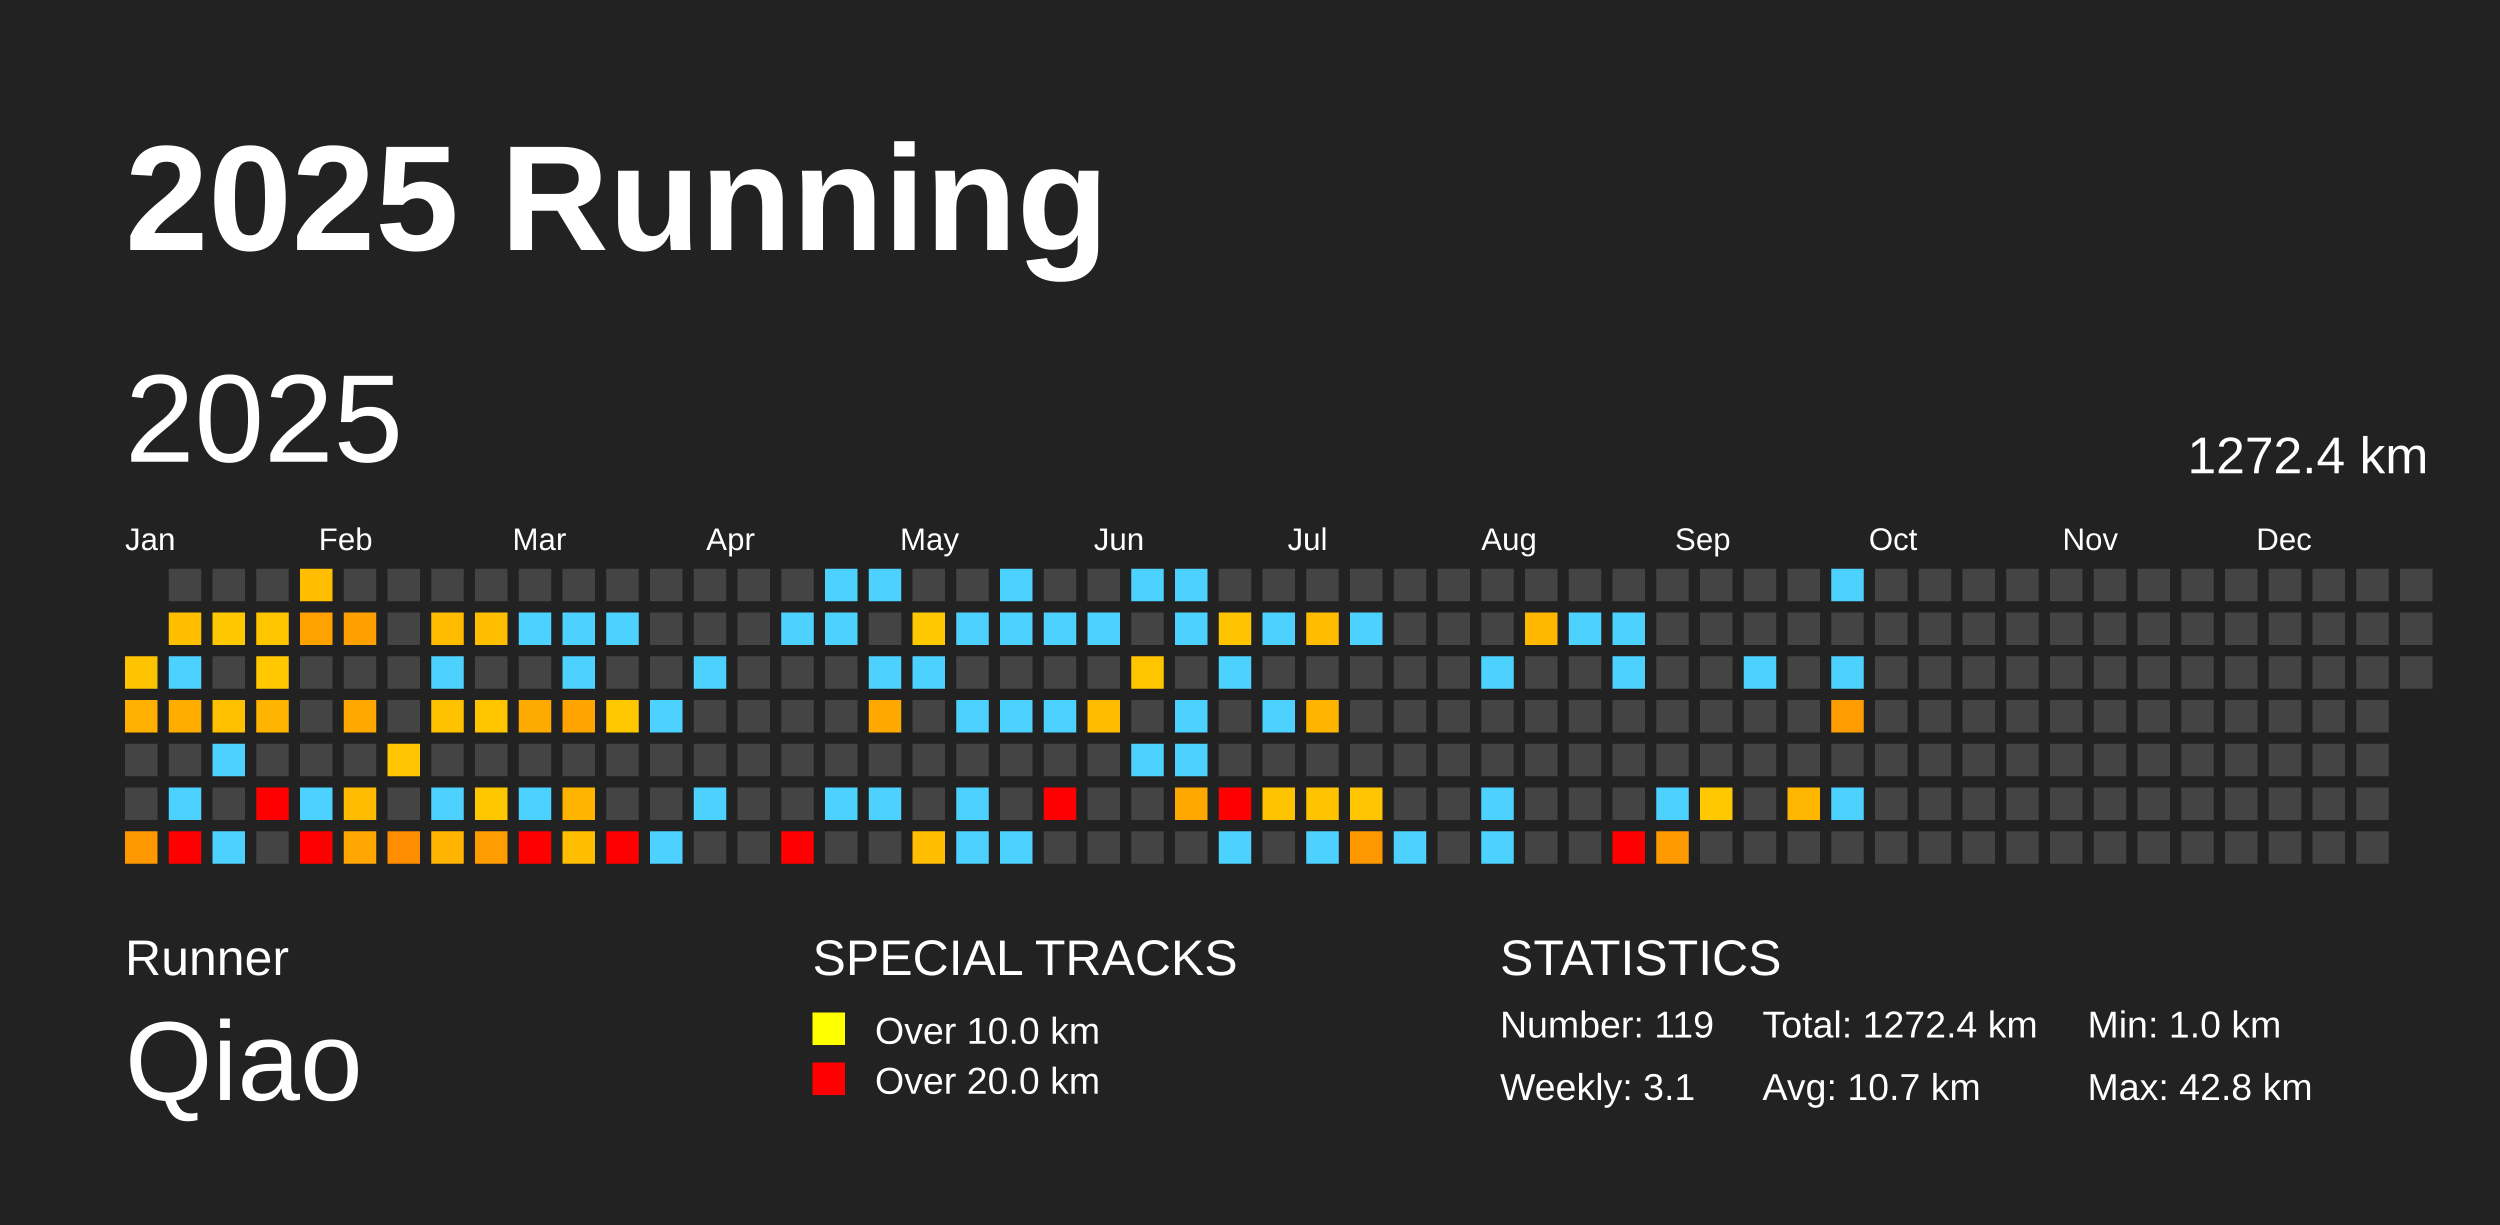
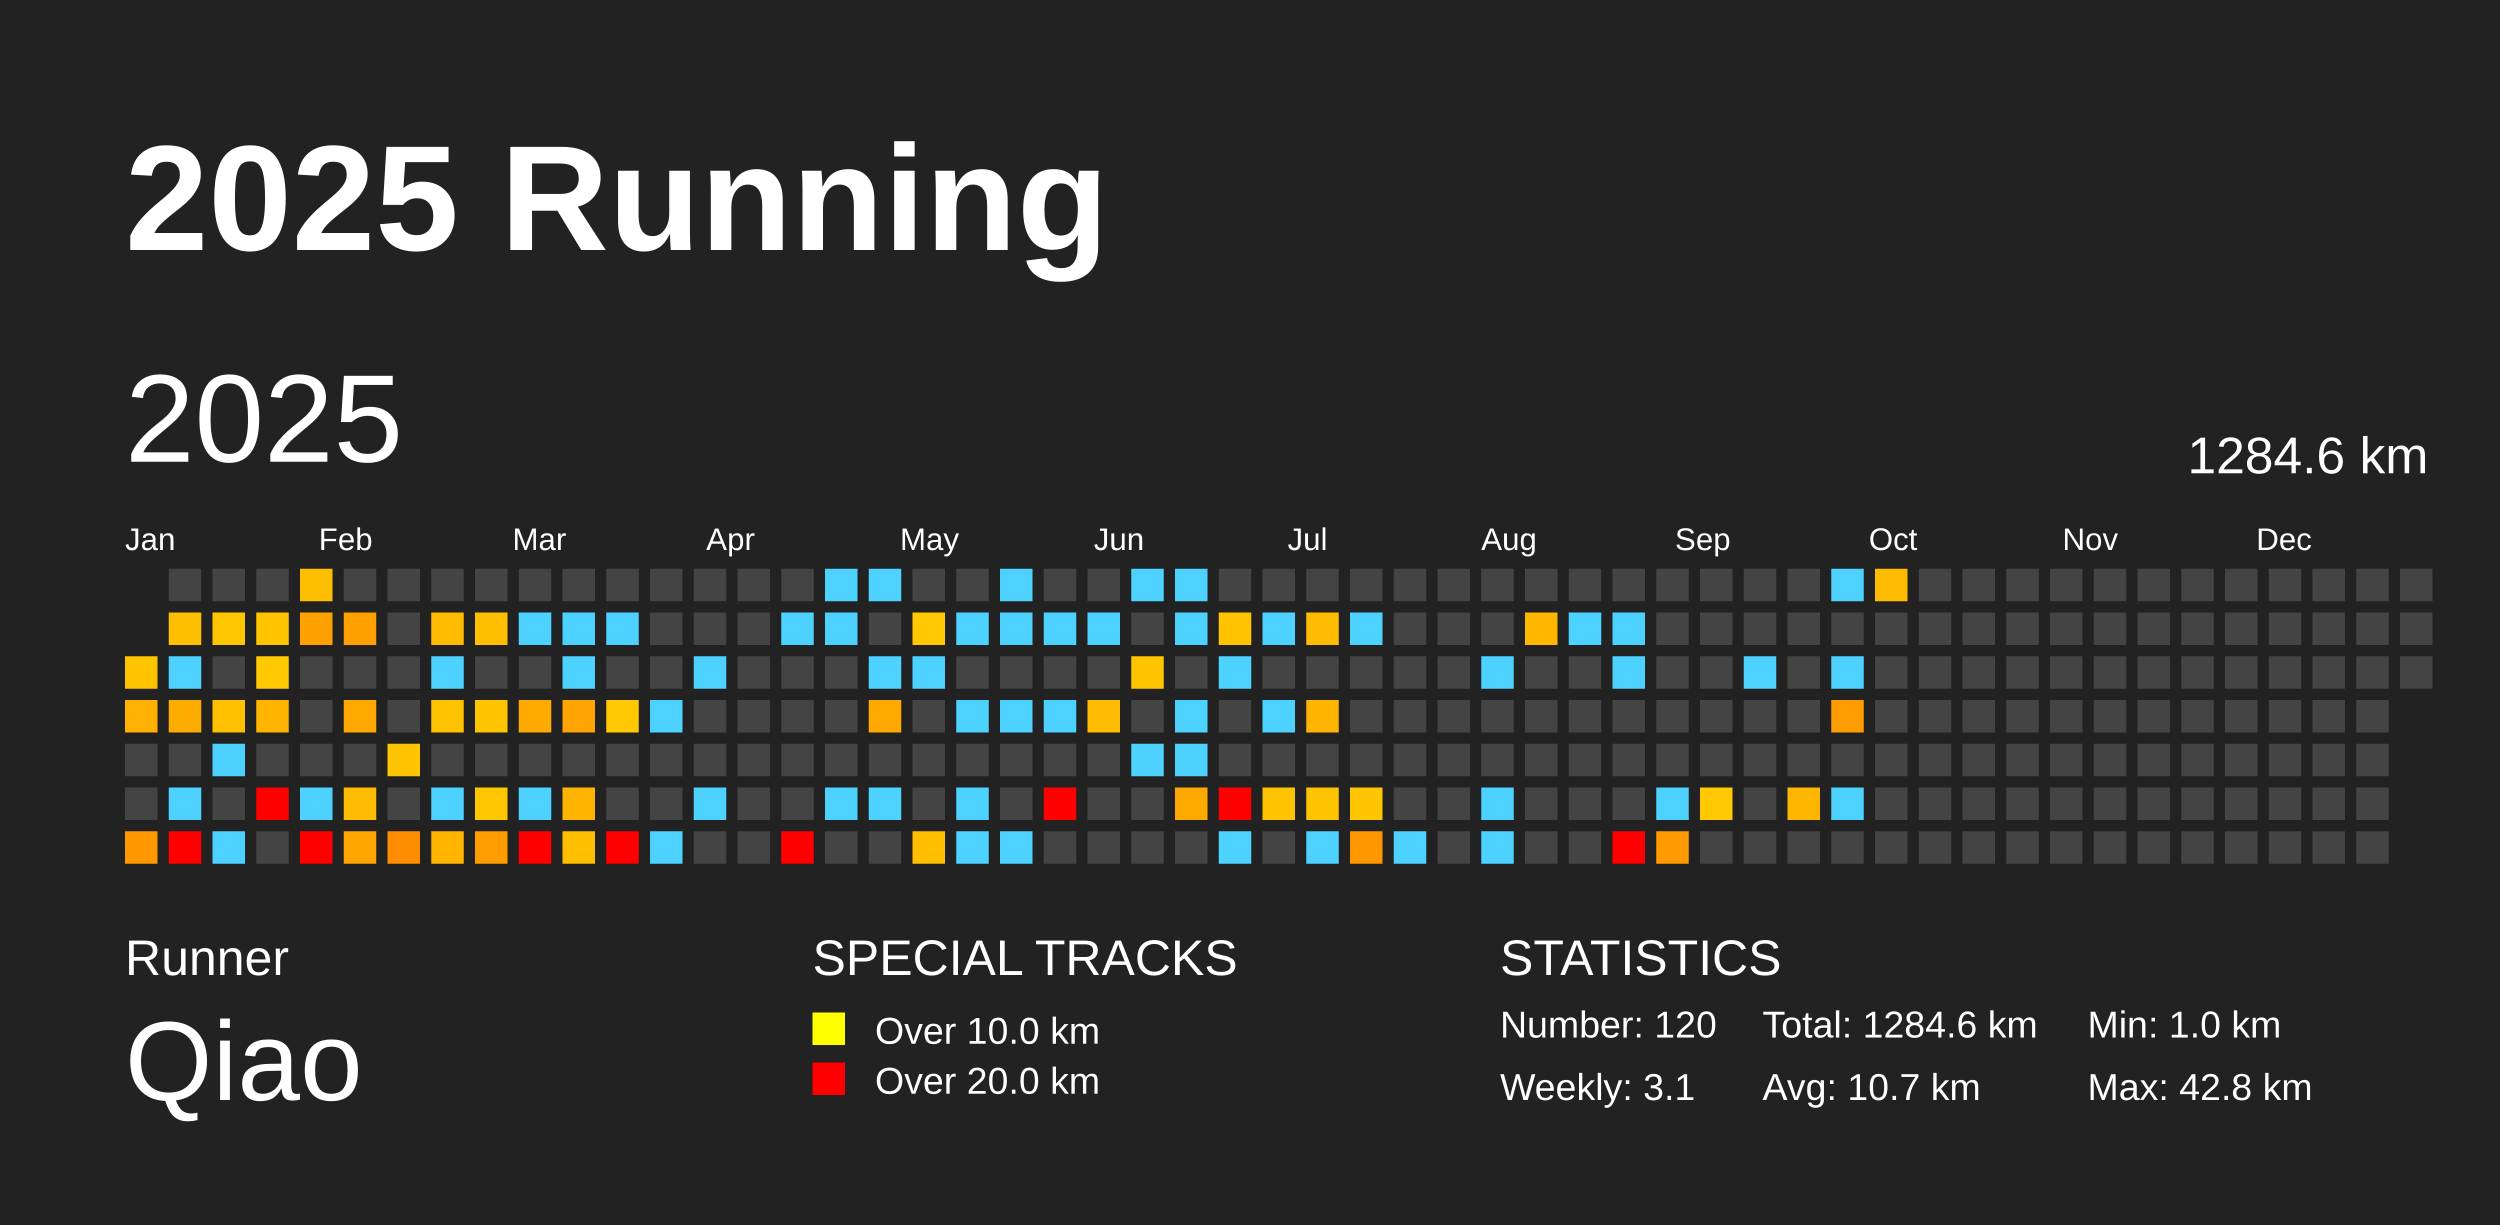
<svg xmlns="http://www.w3.org/2000/svg" baseProfile="full" height="98mm" version="1.1" viewBox="0,0,200,98" width="200mm">
  <defs />
  <rect fill="#222222" height="98" width="200" x="0" y="0" />
  <text fill="#FFFFFF" style="font-size:12px; font-family:Arial; font-weight:bold;" x="10" y="20">2025 Running</text>
  <text fill="#FFFFFF" style="font-size:4px; font-family:Arial" x="10" y="78">Runner</text>
  <text fill="#FFFFFF" style="font-size:9px; font-family:Arial" x="10" y="88">Qiao</text>
  <text fill="#FFFFFF" style="font-size:4px; font-family:Arial" x="65" y="78">SPECIAL TRACKS</text>
  <rect fill="yellow" height="2.6" width="2.6" x="65" y="81" />
  <text fill="#FFFFFF" style="font-size:3px; font-family:Arial" x="70" y="83.5">Over 10.0 km</text>
  <rect fill="red" height="2.6" width="2.6" x="65" y="85" />
  <text fill="#FFFFFF" style="font-size:3px; font-family:Arial" x="70" y="87.5">Over 20.0 km</text>
  <text fill="#FFFFFF" style="font-size:4px; font-family:Arial" x="120" y="78">STATISTICS</text>
-   <text fill="#FFFFFF" style="font-size:3px; font-family:Arial" x="120" y="83">Number: 119</text>
+   <text fill="#FFFFFF" style="font-size:3px; font-family:Arial" x="120" y="83">Number: 120</text>
  <text fill="#FFFFFF" style="font-size:3px; font-family:Arial" x="120" y="88">Weekly: 3.1</text>
-   <text fill="#FFFFFF" style="font-size:3px; font-family:Arial" x="141" y="83">Total: 1272.4 km</text>
+   <text fill="#FFFFFF" style="font-size:3px; font-family:Arial" x="141" y="83">Total: 1284.6 km</text>
  <text fill="#FFFFFF" style="font-size:3px; font-family:Arial" x="141" y="88">Avg: 10.7 km</text>
  <text fill="#FFFFFF" style="font-size:3px; font-family:Arial" x="167" y="83">Min: 1.0 km</text>
  <text fill="#FFFFFF" style="font-size:3px; font-family:Arial" x="167" y="88">Max: 42.8 km</text>
  <text dominant-baseline="hanging" fill="#FFFFFF" style="font-size:10.0px; font-family:Arial;" x="10" y="30">2025</text>
-   <text dominant-baseline="hanging" fill="#FFFFFF" style="font-size:4.125px; font-family:Arial;" x="175" y="35">1272.4 km</text>
+   <text dominant-baseline="hanging" fill="#FFFFFF" style="font-size:4.125px; font-family:Arial;" x="175" y="35">1284.6 km</text>
  <text fill="#FFFFFF" style="font-size:2.5px; font-family:Arial" x="10.0" y="44">Jan</text>
  <text fill="#FFFFFF" style="font-size:2.5px; font-family:Arial" x="25.5" y="44">Feb</text>
  <text fill="#FFFFFF" style="font-size:2.5px; font-family:Arial" x="41.0" y="44">Mar</text>
  <text fill="#FFFFFF" style="font-size:2.5px; font-family:Arial" x="56.5" y="44">Apr</text>
  <text fill="#FFFFFF" style="font-size:2.5px; font-family:Arial" x="72.0" y="44">May</text>
  <text fill="#FFFFFF" style="font-size:2.5px; font-family:Arial" x="87.5" y="44">Jun</text>
  <text fill="#FFFFFF" style="font-size:2.5px; font-family:Arial" x="103.0" y="44">Jul</text>
  <text fill="#FFFFFF" style="font-size:2.5px; font-family:Arial" x="118.5" y="44">Aug</text>
  <text fill="#FFFFFF" style="font-size:2.5px; font-family:Arial" x="134.0" y="44">Sep</text>
  <text fill="#FFFFFF" style="font-size:2.5px; font-family:Arial" x="149.5" y="44">Oct</text>
  <text fill="#FFFFFF" style="font-size:2.5px; font-family:Arial" x="165.0" y="44">Nov</text>
  <text fill="#FFFFFF" style="font-size:2.5px; font-family:Arial" x="180.5" y="44">Dec</text>
  <rect fill="#ffc400" height="2.6" width="2.6" x="10.0" y="52.5" />
  <rect fill="#ffb000" height="2.6" width="2.6" x="10.0" y="56.0" />
  <rect fill="#444444" height="2.6" width="2.6" x="10.0" y="59.5" />
  <rect fill="#444444" height="2.6" width="2.6" x="10.0" y="63.0" />
  <rect fill="#ff9700" height="2.6" width="2.6" x="10.0" y="66.5" />
  <rect fill="#444444" height="2.6" width="2.6" x="13.5" y="45.5" />
  <rect fill="#ffbe00" height="2.6" width="2.6" x="13.5" y="49.0" />
  <rect fill="#4dd2ff" height="2.6" width="2.6" x="13.5" y="52.5" />
  <rect fill="#ffac00" height="2.6" width="2.6" x="13.5" y="56.0" />
  <rect fill="#444444" height="2.6" width="2.6" x="13.5" y="59.5" />
  <rect fill="#4dd2ff" height="2.6" width="2.6" x="13.5" y="63.0" />
  <rect fill="red" height="2.6" width="2.6" x="13.5" y="66.5" />
  <rect fill="#444444" height="2.6" width="2.6" x="17.0" y="45.5" />
  <rect fill="#ffc700" height="2.6" width="2.6" x="17.0" y="49.0" />
  <rect fill="#444444" height="2.6" width="2.6" x="17.0" y="52.5" />
  <rect fill="#ffc000" height="2.6" width="2.6" x="17.0" y="56.0" />
  <rect fill="#4dd2ff" height="2.6" width="2.6" x="17.0" y="59.5" />
  <rect fill="#444444" height="2.6" width="2.6" x="17.0" y="63.0" />
  <rect fill="#4dd2ff" height="2.6" width="2.6" x="17.0" y="66.5" />
  <rect fill="#444444" height="2.6" width="2.6" x="20.5" y="45.5" />
  <rect fill="#ffc600" height="2.6" width="2.6" x="20.5" y="49.0" />
  <rect fill="#ffc800" height="2.6" width="2.6" x="20.5" y="52.5" />
  <rect fill="#ffb400" height="2.6" width="2.6" x="20.5" y="56.0" />
  <rect fill="#444444" height="2.6" width="2.6" x="20.5" y="59.5" />
  <rect fill="red" height="2.6" width="2.6" x="20.5" y="63.0" />
  <rect fill="#444444" height="2.6" width="2.6" x="20.5" y="66.5" />
  <rect fill="#ffbf00" height="2.6" width="2.6" x="24.0" y="45.5" />
  <rect fill="#ffa200" height="2.6" width="2.6" x="24.0" y="49.0" />
  <rect fill="#444444" height="2.6" width="2.6" x="24.0" y="52.5" />
  <rect fill="#444444" height="2.6" width="2.6" x="24.0" y="56.0" />
  <rect fill="#444444" height="2.6" width="2.6" x="24.0" y="59.5" />
  <rect fill="#4dd2ff" height="2.6" width="2.6" x="24.0" y="63.0" />
  <rect fill="red" height="2.6" width="2.6" x="24.0" y="66.5" />
  <rect fill="#444444" height="2.6" width="2.6" x="27.5" y="45.5" />
  <rect fill="#ff9f00" height="2.6" width="2.6" x="27.5" y="49.0" />
  <rect fill="#444444" height="2.6" width="2.6" x="27.5" y="52.5" />
  <rect fill="#ffa800" height="2.6" width="2.6" x="27.5" y="56.0" />
  <rect fill="#444444" height="2.6" width="2.6" x="27.5" y="59.5" />
  <rect fill="#ffbc00" height="2.6" width="2.6" x="27.5" y="63.0" />
  <rect fill="#ffa600" height="2.6" width="2.6" x="27.5" y="66.5" />
  <rect fill="#444444" height="2.6" width="2.6" x="31.0" y="45.5" />
  <rect fill="#444444" height="2.6" width="2.6" x="31.0" y="49.0" />
  <rect fill="#444444" height="2.6" width="2.6" x="31.0" y="52.5" />
  <rect fill="#444444" height="2.6" width="2.6" x="31.0" y="56.0" />
  <rect fill="#ffc500" height="2.6" width="2.6" x="31.0" y="59.5" />
  <rect fill="#444444" height="2.6" width="2.6" x="31.0" y="63.0" />
  <rect fill="#ff8d00" height="2.6" width="2.6" x="31.0" y="66.5" />
  <rect fill="#444444" height="2.6" width="2.6" x="34.5" y="45.5" />
  <rect fill="#ffbb00" height="2.6" width="2.6" x="34.5" y="49.0" />
  <rect fill="#4dd2ff" height="2.6" width="2.6" x="34.5" y="52.5" />
  <rect fill="#ffc200" height="2.6" width="2.6" x="34.5" y="56.0" />
  <rect fill="#444444" height="2.6" width="2.6" x="34.5" y="59.5" />
  <rect fill="#4dd2ff" height="2.6" width="2.6" x="34.5" y="63.0" />
  <rect fill="#ffb500" height="2.6" width="2.6" x="34.5" y="66.5" />
  <rect fill="#444444" height="2.6" width="2.6" x="38.0" y="45.5" />
  <rect fill="#ffbe00" height="2.6" width="2.6" x="38.0" y="49.0" />
  <rect fill="#444444" height="2.6" width="2.6" x="38.0" y="52.5" />
  <rect fill="#ffc600" height="2.6" width="2.6" x="38.0" y="56.0" />
  <rect fill="#444444" height="2.6" width="2.6" x="38.0" y="59.5" />
  <rect fill="#ffc700" height="2.6" width="2.6" x="38.0" y="63.0" />
  <rect fill="#ff9c00" height="2.6" width="2.6" x="38.0" y="66.5" />
  <rect fill="#444444" height="2.6" width="2.6" x="41.5" y="45.5" />
  <rect fill="#4dd2ff" height="2.6" width="2.6" x="41.5" y="49.0" />
  <rect fill="#444444" height="2.6" width="2.6" x="41.5" y="52.5" />
  <rect fill="#ffaa00" height="2.6" width="2.6" x="41.5" y="56.0" />
  <rect fill="#444444" height="2.6" width="2.6" x="41.5" y="59.5" />
  <rect fill="#4dd2ff" height="2.6" width="2.6" x="41.5" y="63.0" />
  <rect fill="red" height="2.6" width="2.6" x="41.5" y="66.5" />
  <rect fill="#444444" height="2.6" width="2.6" x="45.0" y="45.5" />
  <rect fill="#4dd2ff" height="2.6" width="2.6" x="45.0" y="49.0" />
  <rect fill="#4dd2ff" height="2.6" width="2.6" x="45.0" y="52.5" />
  <rect fill="#ffa400" height="2.6" width="2.6" x="45.0" y="56.0" />
  <rect fill="#444444" height="2.6" width="2.6" x="45.0" y="59.5" />
  <rect fill="#ffb500" height="2.6" width="2.6" x="45.0" y="63.0" />
  <rect fill="#ffbe00" height="2.6" width="2.6" x="45.0" y="66.5" />
  <rect fill="#444444" height="2.6" width="2.6" x="48.5" y="45.5" />
  <rect fill="#4dd2ff" height="2.6" width="2.6" x="48.5" y="49.0" />
  <rect fill="#444444" height="2.6" width="2.6" x="48.5" y="52.5" />
  <rect fill="#ffc800" height="2.6" width="2.6" x="48.5" y="56.0" />
  <rect fill="#444444" height="2.6" width="2.6" x="48.5" y="59.5" />
  <rect fill="#444444" height="2.6" width="2.6" x="48.5" y="63.0" />
  <rect fill="red" height="2.6" width="2.6" x="48.5" y="66.5" />
  <rect fill="#444444" height="2.6" width="2.6" x="52.0" y="45.5" />
  <rect fill="#444444" height="2.6" width="2.6" x="52.0" y="49.0" />
  <rect fill="#444444" height="2.6" width="2.6" x="52.0" y="52.5" />
  <rect fill="#4dd2ff" height="2.6" width="2.6" x="52.0" y="56.0" />
  <rect fill="#444444" height="2.6" width="2.6" x="52.0" y="59.5" />
  <rect fill="#444444" height="2.6" width="2.6" x="52.0" y="63.0" />
  <rect fill="#4dd2ff" height="2.6" width="2.6" x="52.0" y="66.5" />
  <rect fill="#444444" height="2.6" width="2.6" x="55.5" y="45.5" />
  <rect fill="#444444" height="2.6" width="2.6" x="55.5" y="49.0" />
  <rect fill="#4dd2ff" height="2.6" width="2.6" x="55.5" y="52.5" />
  <rect fill="#444444" height="2.6" width="2.6" x="55.5" y="56.0" />
  <rect fill="#444444" height="2.6" width="2.6" x="55.5" y="59.5" />
  <rect fill="#4dd2ff" height="2.6" width="2.6" x="55.5" y="63.0" />
  <rect fill="#444444" height="2.6" width="2.6" x="55.5" y="66.5" />
  <rect fill="#444444" height="2.6" width="2.6" x="59.0" y="45.5" />
  <rect fill="#444444" height="2.6" width="2.6" x="59.0" y="49.0" />
  <rect fill="#444444" height="2.6" width="2.6" x="59.0" y="52.5" />
  <rect fill="#444444" height="2.6" width="2.6" x="59.0" y="56.0" />
  <rect fill="#444444" height="2.6" width="2.6" x="59.0" y="59.5" />
  <rect fill="#444444" height="2.6" width="2.6" x="59.0" y="63.0" />
  <rect fill="#444444" height="2.6" width="2.6" x="59.0" y="66.5" />
  <rect fill="#444444" height="2.6" width="2.6" x="62.5" y="45.5" />
  <rect fill="#4dd2ff" height="2.6" width="2.6" x="62.5" y="49.0" />
  <rect fill="#444444" height="2.6" width="2.6" x="62.5" y="52.5" />
  <rect fill="#444444" height="2.6" width="2.6" x="62.5" y="56.0" />
  <rect fill="#444444" height="2.6" width="2.6" x="62.5" y="59.5" />
  <rect fill="#444444" height="2.6" width="2.6" x="62.5" y="63.0" />
  <rect fill="red" height="2.6" width="2.6" x="62.5" y="66.5" />
  <rect fill="#4dd2ff" height="2.6" width="2.6" x="66.0" y="45.5" />
  <rect fill="#4dd2ff" height="2.6" width="2.6" x="66.0" y="49.0" />
  <rect fill="#444444" height="2.6" width="2.6" x="66.0" y="52.5" />
  <rect fill="#444444" height="2.6" width="2.6" x="66.0" y="56.0" />
  <rect fill="#444444" height="2.6" width="2.6" x="66.0" y="59.5" />
  <rect fill="#4dd2ff" height="2.6" width="2.6" x="66.0" y="63.0" />
  <rect fill="#444444" height="2.6" width="2.6" x="66.0" y="66.5" />
  <rect fill="#4dd2ff" height="2.6" width="2.6" x="69.5" y="45.5" />
  <rect fill="#444444" height="2.6" width="2.6" x="69.5" y="49.0" />
  <rect fill="#4dd2ff" height="2.6" width="2.6" x="69.5" y="52.5" />
  <rect fill="#ffa900" height="2.6" width="2.6" x="69.5" y="56.0" />
  <rect fill="#444444" height="2.6" width="2.6" x="69.5" y="59.5" />
  <rect fill="#4dd2ff" height="2.6" width="2.6" x="69.5" y="63.0" />
  <rect fill="#444444" height="2.6" width="2.6" x="69.5" y="66.5" />
  <rect fill="#444444" height="2.6" width="2.6" x="73.0" y="45.5" />
  <rect fill="#ffc800" height="2.6" width="2.6" x="73.0" y="49.0" />
  <rect fill="#4dd2ff" height="2.6" width="2.6" x="73.0" y="52.5" />
  <rect fill="#444444" height="2.6" width="2.6" x="73.0" y="56.0" />
  <rect fill="#444444" height="2.6" width="2.6" x="73.0" y="59.5" />
  <rect fill="#444444" height="2.6" width="2.6" x="73.0" y="63.0" />
  <rect fill="#ffbe00" height="2.6" width="2.6" x="73.0" y="66.5" />
  <rect fill="#444444" height="2.6" width="2.6" x="76.5" y="45.5" />
  <rect fill="#4dd2ff" height="2.6" width="2.6" x="76.5" y="49.0" />
  <rect fill="#444444" height="2.6" width="2.6" x="76.5" y="52.5" />
  <rect fill="#4dd2ff" height="2.6" width="2.6" x="76.5" y="56.0" />
  <rect fill="#444444" height="2.6" width="2.6" x="76.5" y="59.5" />
  <rect fill="#4dd2ff" height="2.6" width="2.6" x="76.5" y="63.0" />
  <rect fill="#4dd2ff" height="2.6" width="2.6" x="76.5" y="66.5" />
  <rect fill="#4dd2ff" height="2.6" width="2.6" x="80.0" y="45.5" />
  <rect fill="#4dd2ff" height="2.6" width="2.6" x="80.0" y="49.0" />
  <rect fill="#444444" height="2.6" width="2.6" x="80.0" y="52.5" />
  <rect fill="#4dd2ff" height="2.6" width="2.6" x="80.0" y="56.0" />
  <rect fill="#444444" height="2.6" width="2.6" x="80.0" y="59.5" />
  <rect fill="#444444" height="2.6" width="2.6" x="80.0" y="63.0" />
  <rect fill="#4dd2ff" height="2.6" width="2.6" x="80.0" y="66.5" />
  <rect fill="#444444" height="2.6" width="2.6" x="83.5" y="45.5" />
  <rect fill="#4dd2ff" height="2.6" width="2.6" x="83.5" y="49.0" />
  <rect fill="#444444" height="2.6" width="2.6" x="83.5" y="52.5" />
  <rect fill="#4dd2ff" height="2.6" width="2.6" x="83.5" y="56.0" />
  <rect fill="#444444" height="2.6" width="2.6" x="83.5" y="59.5" />
  <rect fill="red" height="2.6" width="2.6" x="83.5" y="63.0" />
  <rect fill="#444444" height="2.6" width="2.6" x="83.5" y="66.5" />
  <rect fill="#444444" height="2.6" width="2.6" x="87.0" y="45.5" />
  <rect fill="#4dd2ff" height="2.6" width="2.6" x="87.0" y="49.0" />
  <rect fill="#444444" height="2.6" width="2.6" x="87.0" y="52.5" />
  <rect fill="#ffbc00" height="2.6" width="2.6" x="87.0" y="56.0" />
  <rect fill="#444444" height="2.6" width="2.6" x="87.0" y="59.5" />
  <rect fill="#444444" height="2.6" width="2.6" x="87.0" y="63.0" />
  <rect fill="#444444" height="2.6" width="2.6" x="87.0" y="66.5" />
  <rect fill="#4dd2ff" height="2.6" width="2.6" x="90.5" y="45.5" />
  <rect fill="#444444" height="2.6" width="2.6" x="90.5" y="49.0" />
  <rect fill="#ffc600" height="2.6" width="2.6" x="90.5" y="52.5" />
  <rect fill="#444444" height="2.6" width="2.6" x="90.5" y="56.0" />
  <rect fill="#4dd2ff" height="2.6" width="2.6" x="90.5" y="59.5" />
  <rect fill="#444444" height="2.6" width="2.6" x="90.5" y="63.0" />
  <rect fill="#444444" height="2.6" width="2.6" x="90.5" y="66.5" />
  <rect fill="#4dd2ff" height="2.6" width="2.6" x="94.0" y="45.5" />
  <rect fill="#4dd2ff" height="2.6" width="2.6" x="94.0" y="49.0" />
  <rect fill="#444444" height="2.6" width="2.6" x="94.0" y="52.5" />
  <rect fill="#4dd2ff" height="2.6" width="2.6" x="94.0" y="56.0" />
  <rect fill="#4dd2ff" height="2.6" width="2.6" x="94.0" y="59.5" />
  <rect fill="#ffa800" height="2.6" width="2.6" x="94.0" y="63.0" />
  <rect fill="#444444" height="2.6" width="2.6" x="94.0" y="66.5" />
  <rect fill="#444444" height="2.6" width="2.6" x="97.5" y="45.5" />
  <rect fill="#ffc300" height="2.6" width="2.6" x="97.5" y="49.0" />
  <rect fill="#4dd2ff" height="2.6" width="2.6" x="97.5" y="52.5" />
  <rect fill="#444444" height="2.6" width="2.6" x="97.5" y="56.0" />
  <rect fill="#444444" height="2.6" width="2.6" x="97.5" y="59.5" />
  <rect fill="red" height="2.6" width="2.6" x="97.5" y="63.0" />
  <rect fill="#4dd2ff" height="2.6" width="2.6" x="97.5" y="66.5" />
  <rect fill="#444444" height="2.6" width="2.6" x="101.0" y="45.5" />
  <rect fill="#4dd2ff" height="2.6" width="2.6" x="101.0" y="49.0" />
  <rect fill="#444444" height="2.6" width="2.6" x="101.0" y="52.5" />
  <rect fill="#4dd2ff" height="2.6" width="2.6" x="101.0" y="56.0" />
  <rect fill="#444444" height="2.6" width="2.6" x="101.0" y="59.5" />
  <rect fill="#ffc400" height="2.6" width="2.6" x="101.0" y="63.0" />
  <rect fill="#444444" height="2.6" width="2.6" x="101.0" y="66.5" />
  <rect fill="#444444" height="2.6" width="2.6" x="104.5" y="45.5" />
  <rect fill="#ffbc00" height="2.6" width="2.6" x="104.5" y="49.0" />
  <rect fill="#444444" height="2.6" width="2.6" x="104.5" y="52.5" />
  <rect fill="#ffb500" height="2.6" width="2.6" x="104.5" y="56.0" />
  <rect fill="#444444" height="2.6" width="2.6" x="104.5" y="59.5" />
  <rect fill="#ffc400" height="2.6" width="2.6" x="104.5" y="63.0" />
  <rect fill="#4dd2ff" height="2.6" width="2.6" x="104.5" y="66.5" />
  <rect fill="#444444" height="2.6" width="2.6" x="108.0" y="45.5" />
  <rect fill="#4dd2ff" height="2.6" width="2.6" x="108.0" y="49.0" />
  <rect fill="#444444" height="2.6" width="2.6" x="108.0" y="52.5" />
  <rect fill="#444444" height="2.6" width="2.6" x="108.0" y="56.0" />
  <rect fill="#444444" height="2.6" width="2.6" x="108.0" y="59.5" />
  <rect fill="#ffc500" height="2.6" width="2.6" x="108.0" y="63.0" />
  <rect fill="#ff9800" height="2.6" width="2.6" x="108.0" y="66.5" />
  <rect fill="#444444" height="2.6" width="2.6" x="111.5" y="45.5" />
  <rect fill="#444444" height="2.6" width="2.6" x="111.5" y="49.0" />
  <rect fill="#444444" height="2.6" width="2.6" x="111.5" y="52.5" />
  <rect fill="#444444" height="2.6" width="2.6" x="111.5" y="56.0" />
  <rect fill="#444444" height="2.6" width="2.6" x="111.5" y="59.5" />
  <rect fill="#444444" height="2.6" width="2.6" x="111.5" y="63.0" />
  <rect fill="#4dd2ff" height="2.6" width="2.6" x="111.5" y="66.5" />
  <rect fill="#444444" height="2.6" width="2.6" x="115.0" y="45.5" />
  <rect fill="#444444" height="2.6" width="2.6" x="115.0" y="49.0" />
  <rect fill="#444444" height="2.6" width="2.6" x="115.0" y="52.5" />
  <rect fill="#444444" height="2.6" width="2.6" x="115.0" y="56.0" />
  <rect fill="#444444" height="2.6" width="2.6" x="115.0" y="59.5" />
  <rect fill="#444444" height="2.6" width="2.6" x="115.0" y="63.0" />
  <rect fill="#444444" height="2.6" width="2.6" x="115.0" y="66.5" />
  <rect fill="#444444" height="2.6" width="2.6" x="118.5" y="45.5" />
  <rect fill="#444444" height="2.6" width="2.6" x="118.5" y="49.0" />
  <rect fill="#4dd2ff" height="2.6" width="2.6" x="118.5" y="52.5" />
  <rect fill="#444444" height="2.6" width="2.6" x="118.5" y="56.0" />
  <rect fill="#444444" height="2.6" width="2.6" x="118.5" y="59.5" />
  <rect fill="#4dd2ff" height="2.6" width="2.6" x="118.5" y="63.0" />
  <rect fill="#4dd2ff" height="2.6" width="2.6" x="118.5" y="66.5" />
  <rect fill="#444444" height="2.6" width="2.6" x="122.0" y="45.5" />
  <rect fill="#ffb700" height="2.6" width="2.6" x="122.0" y="49.0" />
  <rect fill="#444444" height="2.6" width="2.6" x="122.0" y="52.5" />
  <rect fill="#444444" height="2.6" width="2.6" x="122.0" y="56.0" />
  <rect fill="#444444" height="2.6" width="2.6" x="122.0" y="59.5" />
  <rect fill="#444444" height="2.6" width="2.6" x="122.0" y="63.0" />
  <rect fill="#444444" height="2.6" width="2.6" x="122.0" y="66.5" />
  <rect fill="#444444" height="2.6" width="2.6" x="125.5" y="45.5" />
  <rect fill="#4dd2ff" height="2.6" width="2.6" x="125.5" y="49.0" />
  <rect fill="#444444" height="2.6" width="2.6" x="125.5" y="52.5" />
  <rect fill="#444444" height="2.6" width="2.6" x="125.5" y="56.0" />
  <rect fill="#444444" height="2.6" width="2.6" x="125.5" y="59.5" />
  <rect fill="#444444" height="2.6" width="2.6" x="125.5" y="63.0" />
  <rect fill="#444444" height="2.6" width="2.6" x="125.5" y="66.5" />
  <rect fill="#444444" height="2.6" width="2.6" x="129.0" y="45.5" />
  <rect fill="#4dd2ff" height="2.6" width="2.6" x="129.0" y="49.0" />
  <rect fill="#4dd2ff" height="2.6" width="2.6" x="129.0" y="52.5" />
  <rect fill="#444444" height="2.6" width="2.6" x="129.0" y="56.0" />
  <rect fill="#444444" height="2.6" width="2.6" x="129.0" y="59.5" />
  <rect fill="#444444" height="2.6" width="2.6" x="129.0" y="63.0" />
  <rect fill="red" height="2.6" width="2.6" x="129.0" y="66.5" />
  <rect fill="#444444" height="2.6" width="2.6" x="132.5" y="45.5" />
  <rect fill="#444444" height="2.6" width="2.6" x="132.5" y="49.0" />
  <rect fill="#444444" height="2.6" width="2.6" x="132.5" y="52.5" />
  <rect fill="#444444" height="2.6" width="2.6" x="132.5" y="56.0" />
  <rect fill="#444444" height="2.6" width="2.6" x="132.5" y="59.5" />
  <rect fill="#4dd2ff" height="2.6" width="2.6" x="132.5" y="63.0" />
  <rect fill="#ff9a00" height="2.6" width="2.6" x="132.5" y="66.5" />
  <rect fill="#444444" height="2.6" width="2.6" x="136.0" y="45.5" />
  <rect fill="#444444" height="2.6" width="2.6" x="136.0" y="49.0" />
  <rect fill="#444444" height="2.6" width="2.6" x="136.0" y="52.5" />
  <rect fill="#444444" height="2.6" width="2.6" x="136.0" y="56.0" />
  <rect fill="#444444" height="2.6" width="2.6" x="136.0" y="59.5" />
  <rect fill="#ffc800" height="2.6" width="2.6" x="136.0" y="63.0" />
  <rect fill="#444444" height="2.6" width="2.6" x="136.0" y="66.5" />
  <rect fill="#444444" height="2.6" width="2.6" x="139.5" y="45.5" />
  <rect fill="#444444" height="2.6" width="2.6" x="139.5" y="49.0" />
  <rect fill="#4dd2ff" height="2.6" width="2.6" x="139.5" y="52.5" />
  <rect fill="#444444" height="2.6" width="2.6" x="139.5" y="56.0" />
  <rect fill="#444444" height="2.6" width="2.6" x="139.5" y="59.5" />
  <rect fill="#444444" height="2.6" width="2.6" x="139.5" y="63.0" />
  <rect fill="#444444" height="2.6" width="2.6" x="139.5" y="66.5" />
  <rect fill="#444444" height="2.6" width="2.6" x="143.0" y="45.5" />
  <rect fill="#444444" height="2.6" width="2.6" x="143.0" y="49.0" />
  <rect fill="#444444" height="2.6" width="2.6" x="143.0" y="52.5" />
  <rect fill="#444444" height="2.6" width="2.6" x="143.0" y="56.0" />
  <rect fill="#444444" height="2.6" width="2.6" x="143.0" y="59.5" />
  <rect fill="#ffb600" height="2.6" width="2.6" x="143.0" y="63.0" />
  <rect fill="#444444" height="2.6" width="2.6" x="143.0" y="66.5" />
  <rect fill="#4dd2ff" height="2.6" width="2.6" x="146.5" y="45.5" />
  <rect fill="#444444" height="2.6" width="2.6" x="146.5" y="49.0" />
  <rect fill="#4dd2ff" height="2.6" width="2.6" x="146.5" y="52.5" />
  <rect fill="#ff9d00" height="2.6" width="2.6" x="146.5" y="56.0" />
  <rect fill="#444444" height="2.6" width="2.6" x="146.5" y="59.5" />
  <rect fill="#4dd2ff" height="2.6" width="2.6" x="146.5" y="63.0" />
  <rect fill="#444444" height="2.6" width="2.6" x="146.5" y="66.5" />
-   <rect fill="#444444" height="2.6" width="2.6" x="150.0" y="45.5" />
+   <rect fill="#ffbb00" height="2.6" width="2.6" x="150.0" y="45.5" />
  <rect fill="#444444" height="2.6" width="2.6" x="150.0" y="49.0" />
  <rect fill="#444444" height="2.6" width="2.6" x="150.0" y="52.5" />
  <rect fill="#444444" height="2.6" width="2.6" x="150.0" y="56.0" />
  <rect fill="#444444" height="2.6" width="2.6" x="150.0" y="59.5" />
  <rect fill="#444444" height="2.6" width="2.6" x="150.0" y="63.0" />
  <rect fill="#444444" height="2.6" width="2.6" x="150.0" y="66.5" />
  <rect fill="#444444" height="2.6" width="2.6" x="153.5" y="45.5" />
  <rect fill="#444444" height="2.6" width="2.6" x="153.5" y="49.0" />
  <rect fill="#444444" height="2.6" width="2.6" x="153.5" y="52.5" />
  <rect fill="#444444" height="2.6" width="2.6" x="153.5" y="56.0" />
  <rect fill="#444444" height="2.6" width="2.6" x="153.5" y="59.5" />
  <rect fill="#444444" height="2.6" width="2.6" x="153.5" y="63.0" />
  <rect fill="#444444" height="2.6" width="2.6" x="153.5" y="66.5" />
  <rect fill="#444444" height="2.6" width="2.6" x="157.0" y="45.5" />
  <rect fill="#444444" height="2.6" width="2.6" x="157.0" y="49.0" />
  <rect fill="#444444" height="2.6" width="2.6" x="157.0" y="52.5" />
  <rect fill="#444444" height="2.6" width="2.6" x="157.0" y="56.0" />
  <rect fill="#444444" height="2.6" width="2.6" x="157.0" y="59.5" />
  <rect fill="#444444" height="2.6" width="2.6" x="157.0" y="63.0" />
  <rect fill="#444444" height="2.6" width="2.6" x="157.0" y="66.5" />
  <rect fill="#444444" height="2.6" width="2.6" x="160.5" y="45.5" />
  <rect fill="#444444" height="2.6" width="2.6" x="160.5" y="49.0" />
  <rect fill="#444444" height="2.6" width="2.6" x="160.5" y="52.5" />
  <rect fill="#444444" height="2.6" width="2.6" x="160.5" y="56.0" />
  <rect fill="#444444" height="2.6" width="2.6" x="160.5" y="59.5" />
  <rect fill="#444444" height="2.6" width="2.6" x="160.5" y="63.0" />
  <rect fill="#444444" height="2.6" width="2.6" x="160.5" y="66.5" />
  <rect fill="#444444" height="2.6" width="2.6" x="164.0" y="45.5" />
  <rect fill="#444444" height="2.6" width="2.6" x="164.0" y="49.0" />
  <rect fill="#444444" height="2.6" width="2.6" x="164.0" y="52.5" />
  <rect fill="#444444" height="2.6" width="2.6" x="164.0" y="56.0" />
  <rect fill="#444444" height="2.6" width="2.6" x="164.0" y="59.5" />
  <rect fill="#444444" height="2.6" width="2.6" x="164.0" y="63.0" />
  <rect fill="#444444" height="2.6" width="2.6" x="164.0" y="66.5" />
  <rect fill="#444444" height="2.6" width="2.6" x="167.5" y="45.5" />
  <rect fill="#444444" height="2.6" width="2.6" x="167.5" y="49.0" />
  <rect fill="#444444" height="2.6" width="2.6" x="167.5" y="52.5" />
  <rect fill="#444444" height="2.6" width="2.6" x="167.5" y="56.0" />
  <rect fill="#444444" height="2.6" width="2.6" x="167.5" y="59.5" />
  <rect fill="#444444" height="2.6" width="2.6" x="167.5" y="63.0" />
  <rect fill="#444444" height="2.6" width="2.6" x="167.5" y="66.5" />
  <rect fill="#444444" height="2.6" width="2.6" x="171.0" y="45.5" />
  <rect fill="#444444" height="2.6" width="2.6" x="171.0" y="49.0" />
  <rect fill="#444444" height="2.6" width="2.6" x="171.0" y="52.5" />
  <rect fill="#444444" height="2.6" width="2.6" x="171.0" y="56.0" />
  <rect fill="#444444" height="2.6" width="2.6" x="171.0" y="59.5" />
  <rect fill="#444444" height="2.6" width="2.6" x="171.0" y="63.0" />
  <rect fill="#444444" height="2.6" width="2.6" x="171.0" y="66.5" />
  <rect fill="#444444" height="2.6" width="2.6" x="174.5" y="45.5" />
  <rect fill="#444444" height="2.6" width="2.6" x="174.5" y="49.0" />
  <rect fill="#444444" height="2.6" width="2.6" x="174.5" y="52.5" />
  <rect fill="#444444" height="2.6" width="2.6" x="174.5" y="56.0" />
  <rect fill="#444444" height="2.6" width="2.6" x="174.5" y="59.5" />
  <rect fill="#444444" height="2.6" width="2.6" x="174.5" y="63.0" />
  <rect fill="#444444" height="2.6" width="2.6" x="174.5" y="66.5" />
  <rect fill="#444444" height="2.6" width="2.6" x="178.0" y="45.5" />
  <rect fill="#444444" height="2.6" width="2.6" x="178.0" y="49.0" />
  <rect fill="#444444" height="2.6" width="2.6" x="178.0" y="52.5" />
  <rect fill="#444444" height="2.6" width="2.6" x="178.0" y="56.0" />
  <rect fill="#444444" height="2.6" width="2.6" x="178.0" y="59.5" />
  <rect fill="#444444" height="2.6" width="2.6" x="178.0" y="63.0" />
  <rect fill="#444444" height="2.6" width="2.6" x="178.0" y="66.5" />
  <rect fill="#444444" height="2.6" width="2.6" x="181.5" y="45.5" />
  <rect fill="#444444" height="2.6" width="2.6" x="181.5" y="49.0" />
  <rect fill="#444444" height="2.6" width="2.6" x="181.5" y="52.5" />
  <rect fill="#444444" height="2.6" width="2.6" x="181.5" y="56.0" />
  <rect fill="#444444" height="2.6" width="2.6" x="181.5" y="59.5" />
  <rect fill="#444444" height="2.6" width="2.6" x="181.5" y="63.0" />
  <rect fill="#444444" height="2.6" width="2.6" x="181.5" y="66.5" />
  <rect fill="#444444" height="2.6" width="2.6" x="185.0" y="45.5" />
  <rect fill="#444444" height="2.6" width="2.6" x="185.0" y="49.0" />
  <rect fill="#444444" height="2.6" width="2.6" x="185.0" y="52.5" />
  <rect fill="#444444" height="2.6" width="2.6" x="185.0" y="56.0" />
  <rect fill="#444444" height="2.6" width="2.6" x="185.0" y="59.5" />
  <rect fill="#444444" height="2.6" width="2.6" x="185.0" y="63.0" />
  <rect fill="#444444" height="2.6" width="2.6" x="185.0" y="66.5" />
  <rect fill="#444444" height="2.6" width="2.6" x="188.5" y="45.5" />
  <rect fill="#444444" height="2.6" width="2.6" x="188.5" y="49.0" />
  <rect fill="#444444" height="2.6" width="2.6" x="188.5" y="52.5" />
  <rect fill="#444444" height="2.6" width="2.6" x="188.5" y="56.0" />
  <rect fill="#444444" height="2.6" width="2.6" x="188.5" y="59.5" />
  <rect fill="#444444" height="2.6" width="2.6" x="188.5" y="63.0" />
  <rect fill="#444444" height="2.6" width="2.6" x="188.5" y="66.5" />
  <rect fill="#444444" height="2.6" width="2.6" x="192.0" y="45.5" />
  <rect fill="#444444" height="2.6" width="2.6" x="192.0" y="49.0" />
  <rect fill="#444444" height="2.6" width="2.6" x="192.0" y="52.5" />
</svg>
